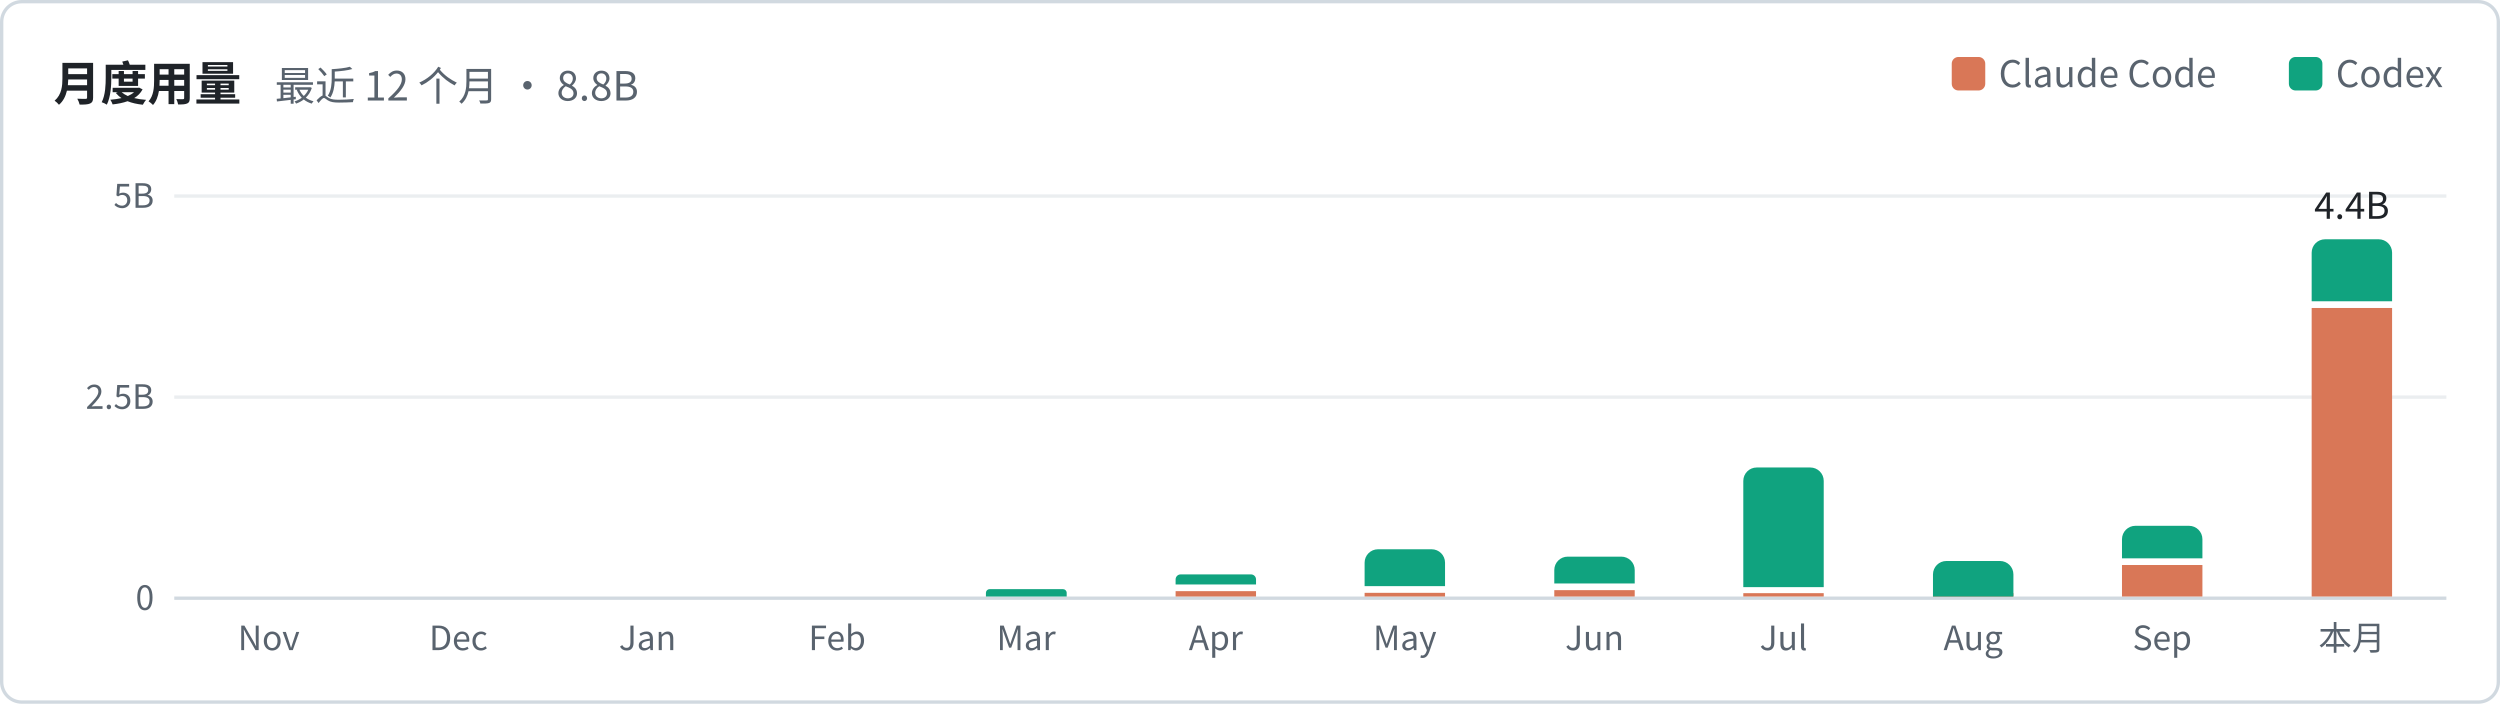
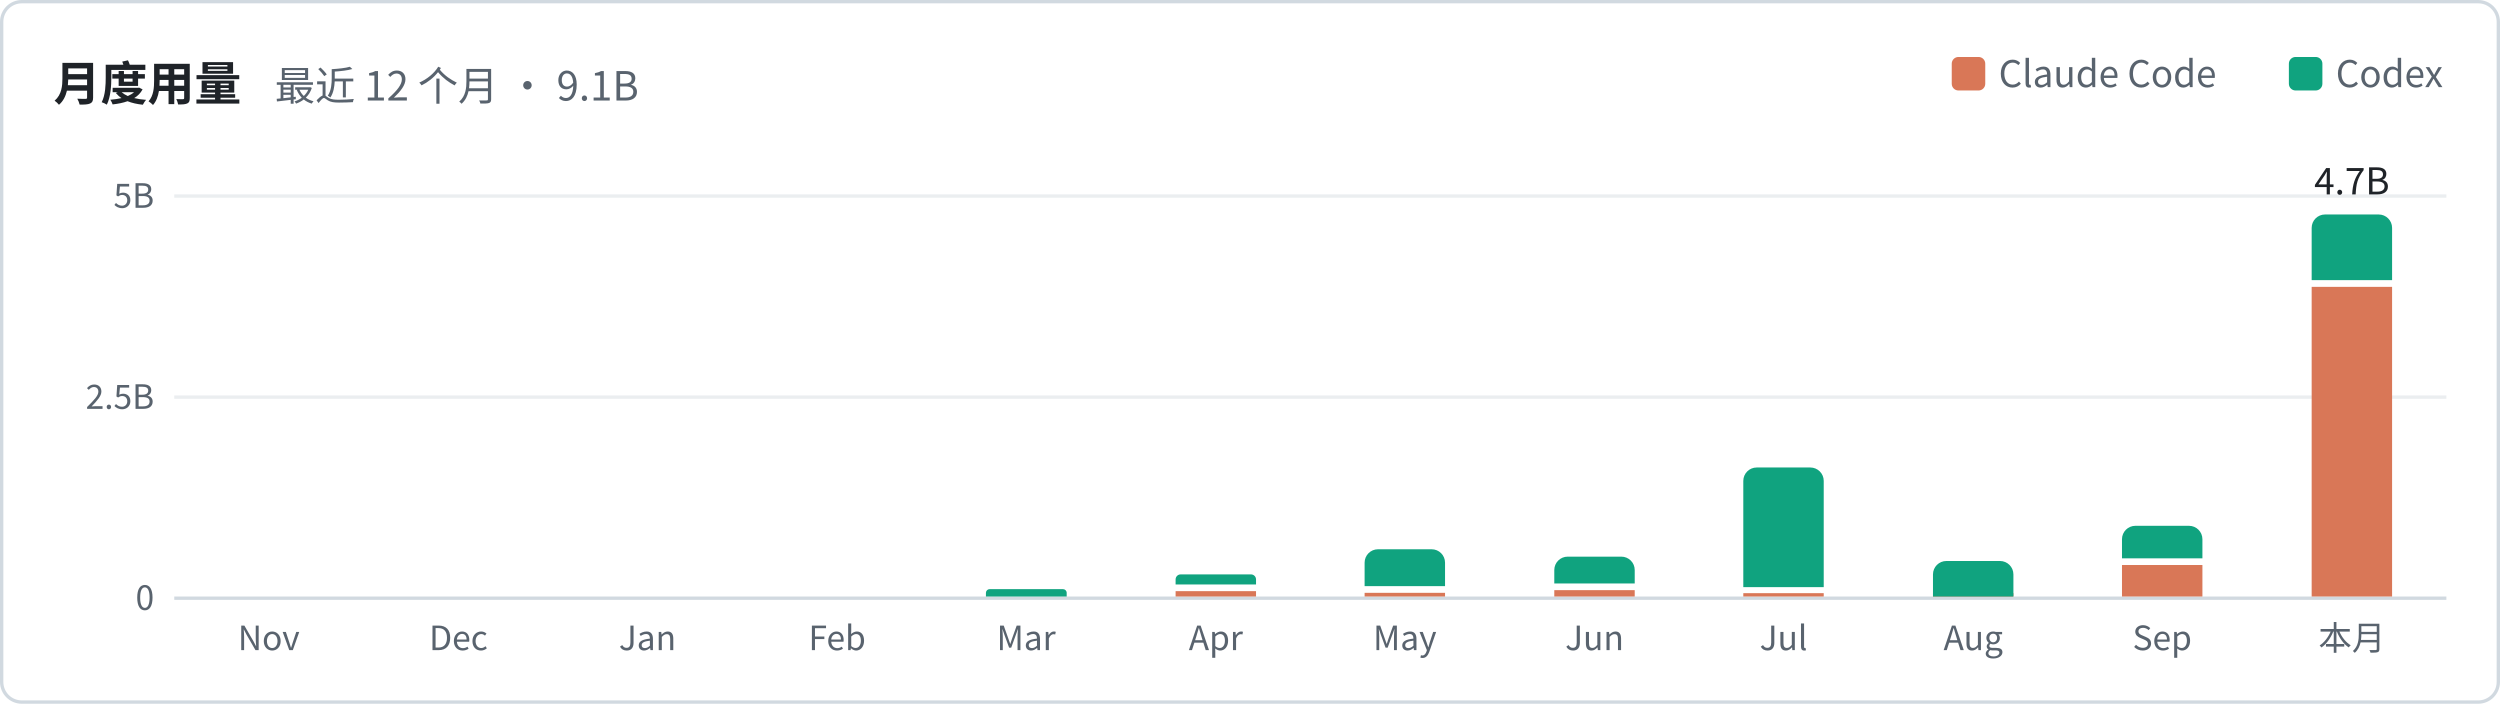
<svg xmlns="http://www.w3.org/2000/svg" width="746" height="210" viewBox="0 0 746 210" font-family="system-ui, -apple-system, 'Segoe UI', 'PingFang SC', 'Microsoft YaHei', 'Noto Sans CJK SC', sans-serif">
  <rect x="0.5" y="0.5" width="745" height="209" rx="6" fill="none" stroke="#d1d9e0" />
-   <text x="16" y="30" font-size="14" font-weight="600" fill="#1f2328">月度用量<tspan dx="10" font-size="12" font-weight="400" fill="#59636e">最近 12 个月 · 8.8B</tspan>
+   <text x="16" y="30" font-size="14" font-weight="600" fill="#1f2328">月度用量<tspan dx="10" font-size="12" font-weight="400" fill="#59636e">最近 12 个月 · 9.1B</tspan>
  </text>
  <line x1="52" y1="178.5" x2="730" y2="178.5" stroke="#d1d9e0" stroke-width="1" />
  <text x="46" y="182.0" font-size="10" text-anchor="end" fill="#59636e">0</text>
  <line x1="52" y1="118.5" x2="730" y2="118.5" stroke="#ebeef0" stroke-width="1" />
  <text x="46" y="122.0" font-size="10" text-anchor="end" fill="#59636e">2.5B</text>
  <line x1="52" y1="58.5" x2="730" y2="58.5" stroke="#ebeef0" stroke-width="1" />
  <text x="46" y="62.0" font-size="10" text-anchor="end" fill="#59636e">5B</text>
  <text x="80.2" y="194" font-size="10" text-anchor="middle" fill="#59636e">Nov</text>
  <text x="136.8" y="194" font-size="10" text-anchor="middle" fill="#59636e">Dec</text>
  <text x="193.2" y="194" font-size="10" text-anchor="middle" fill="#59636e">Jan</text>
  <text x="249.8" y="194" font-size="10" text-anchor="middle" fill="#59636e">Feb</text>
  <path d="M294.2 178.0 v-1.1 a1.1 1.1 0 0 1 1.1 -1.1 h21.9 a1.1 1.1 0 0 1 1.1 1.1 v1.1 z" fill="#10a37f" />
  <text x="306.2" y="194" font-size="10" text-anchor="middle" fill="#59636e">Mar</text>
  <rect x="350.8" y="176.4" width="24" height="1.6" fill="#d97757" />
  <path d="M350.8 174.4 v-1.5 a1.5 1.5 0 0 1 1.5 -1.5 h21.0 a1.5 1.5 0 0 1 1.5 1.5 v1.5 z" fill="#10a37f" />
  <text x="362.8" y="194" font-size="10" text-anchor="middle" fill="#59636e">Apr</text>
  <rect x="407.2" y="176.9" width="24" height="1.1" fill="#d97757" />
  <path d="M407.2 174.9 v-7.0 a4.0 4.0 0 0 1 4.0 -4.0 h16.0 a4.0 4.0 0 0 1 4.0 4.0 v7.0 z" fill="#10a37f" />
  <text x="419.2" y="194" font-size="10" text-anchor="middle" fill="#59636e">May</text>
  <rect x="463.8" y="176.1" width="24" height="1.9" fill="#d97757" />
  <path d="M463.8 174.1 v-4.0 a4.0 4.0 0 0 1 4.0 -4.0 h16.0 a4.0 4.0 0 0 1 4.0 4.0 v4.0 z" fill="#10a37f" />
  <text x="475.8" y="194" font-size="10" text-anchor="middle" fill="#59636e">Jun</text>
  <rect x="520.2" y="177.0" width="24" height="1.0" fill="#d97757" />
  <path d="M520.2 175.2 v-31.7 a4.0 4.0 0 0 1 4.0 -4.0 h16.0 a4.0 4.0 0 0 1 4.0 4.0 v31.7 z" fill="#10a37f" />
  <text x="532.2" y="194" font-size="10" text-anchor="middle" fill="#59636e">Jul</text>
  <rect x="576.8" y="177.0" width="24" height="1.0" fill="#d97757" />
  <path d="M576.8 178.0 v-6.6 a4.0 4.0 0 0 1 4.0 -4.0 h16.0 a4.0 4.0 0 0 1 4.0 4.0 v6.6 z" fill="#10a37f" />
  <text x="588.8" y="194" font-size="10" text-anchor="middle" fill="#59636e">Aug</text>
  <rect x="633.2" y="168.6" width="24" height="9.4" fill="#d97757" />
  <path d="M633.2 166.6 v-5.7 a4.0 4.0 0 0 1 4.0 -4.0 h16.0 a4.0 4.0 0 0 1 4.0 4.0 v5.7 z" fill="#10a37f" />
  <text x="645.2" y="194" font-size="10" text-anchor="middle" fill="#59636e">Sep</text>
-   <rect x="689.8" y="91.9" width="24" height="86.1" fill="#d97757" />
-   <path d="M689.8 89.9 v-14.5 a4.0 4.0 0 0 1 4.0 -4.0 h16.0 a4.0 4.0 0 0 1 4.0 4.0 v14.5 z" fill="#10a37f" />
-   <text x="701.8" y="65.3" font-size="11" text-anchor="middle" fill="#1f2328">4.4B</text>
+   <rect x="689.8" y="85.6" width="24" height="92.4" fill="#d97757" />
+   <path d="M689.8 83.6 v-15.6 a4.0 4.0 0 0 1 4.0 -4.0 h16.0 a4.0 4.0 0 0 1 4.0 4.0 v15.6 z" fill="#10a37f" />
+   <text x="701.8" y="58.0" font-size="11" text-anchor="middle" fill="#1f2328">4.7B</text>
  <text x="701.8" y="194" font-size="10" text-anchor="middle" fill="#59636e">本月</text>
  <text x="697.0" y="26" font-size="11" fill="#59636e">Codex</text>
  <rect x="683.0" y="17" width="10" height="10" rx="2" fill="#10a37f" />
  <text x="596.4" y="26" font-size="11" fill="#59636e">Claude Code</text>
  <rect x="582.4" y="17" width="10" height="10" rx="2" fill="#d97757" />
</svg>
